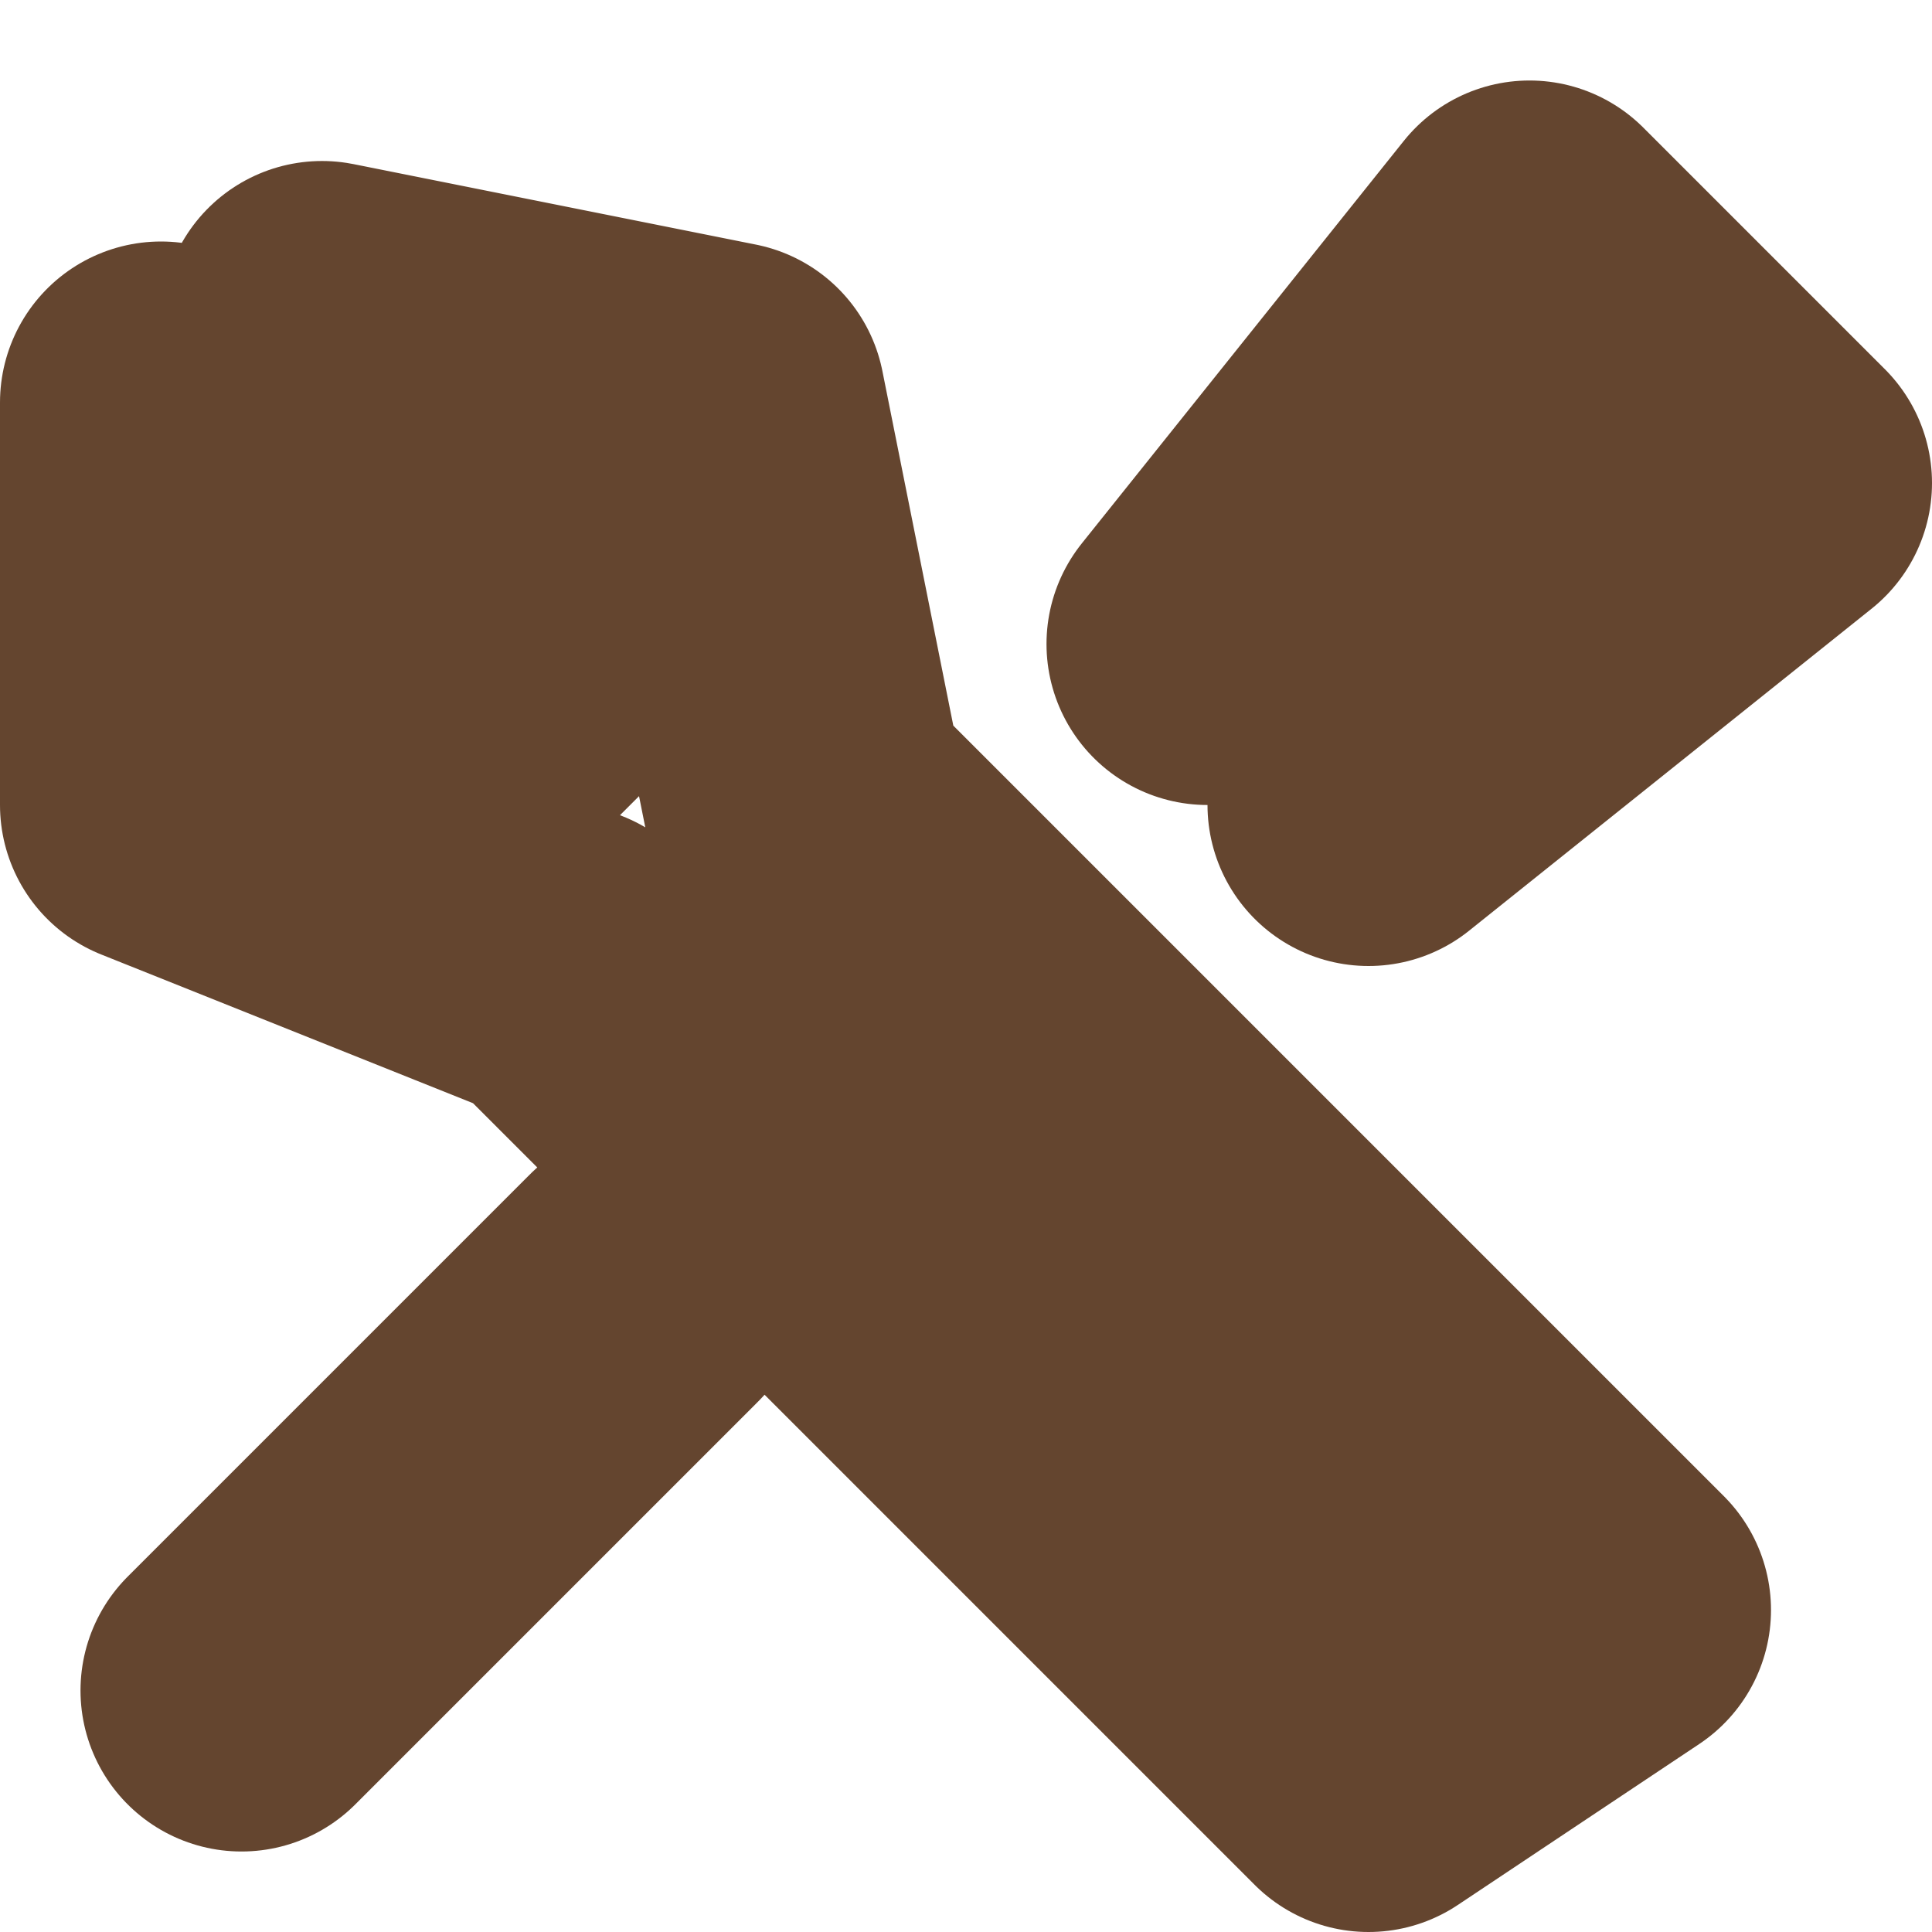
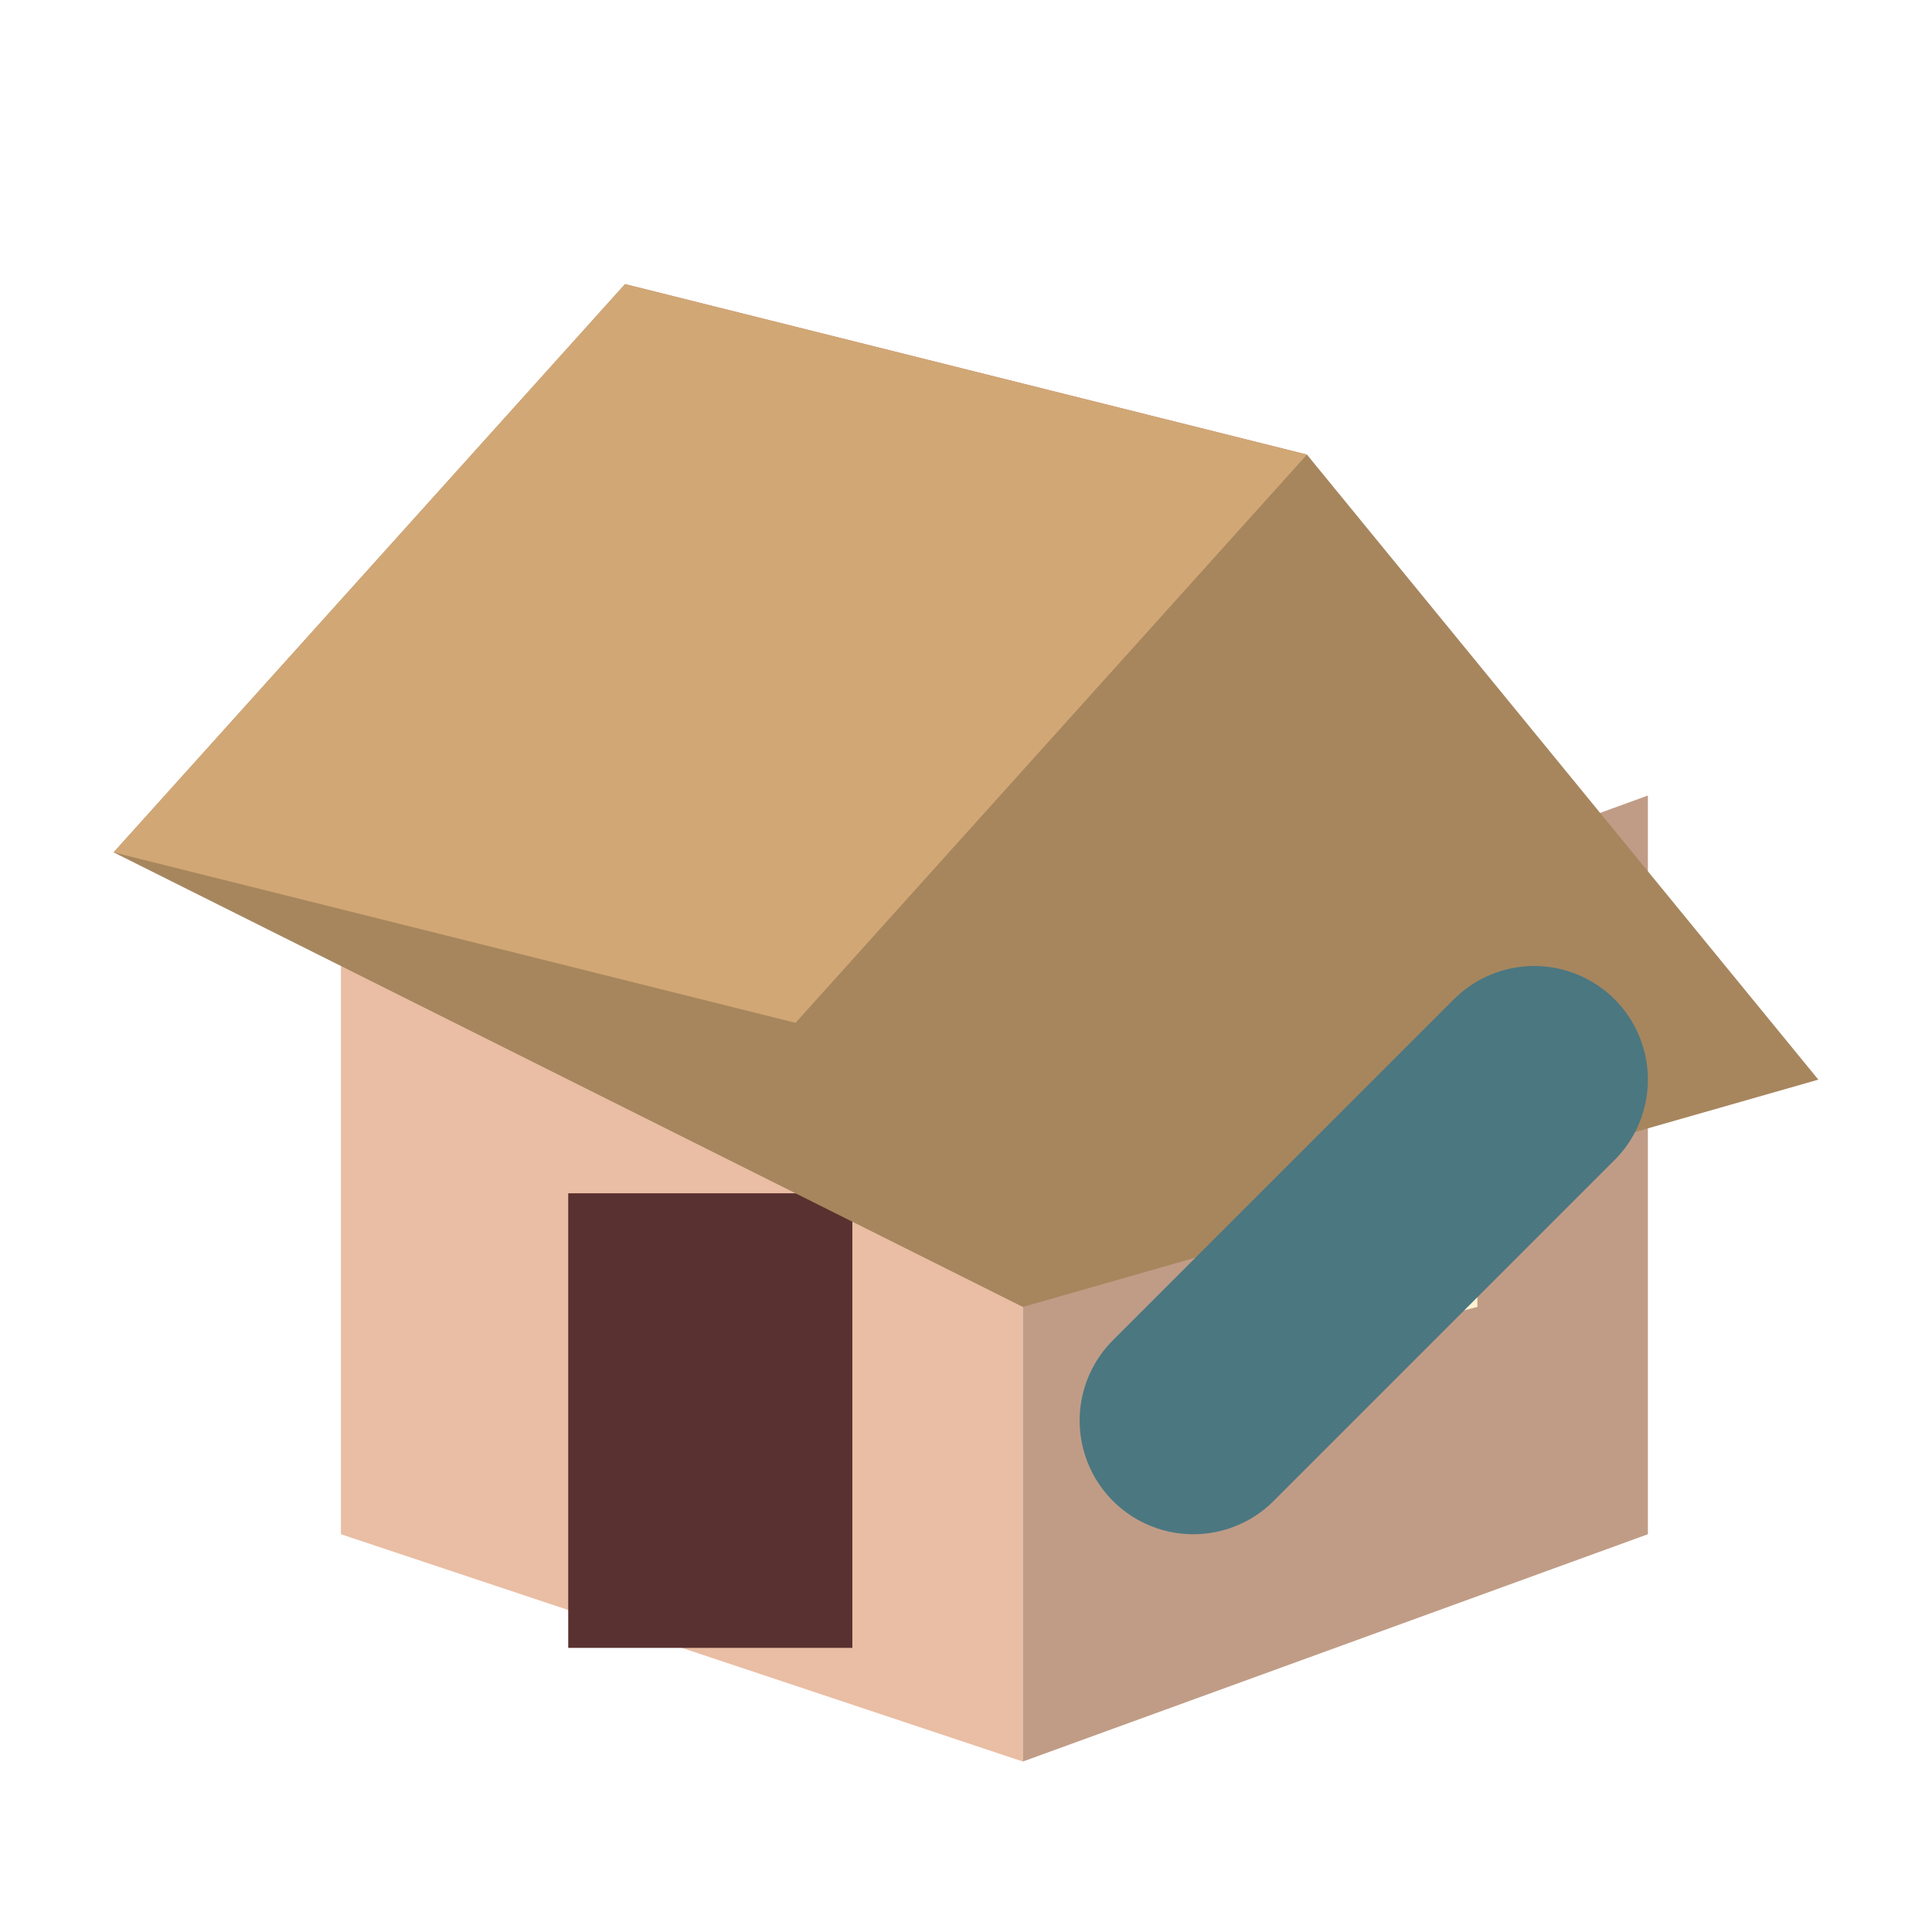
- <svg xmlns="http://www.w3.org/2000/svg" width="24" height="24" viewBox="0 0 24 24">
-   <path d="M4 4l5 1 1 5 10 10-3 2L7 12 2 10V5l4 4 3-3ZM15 8l4-5 3 3-5 4M3 21l5-5" fill="none" stroke="#64452f" stroke-width="4" stroke-linecap="round" stroke-linejoin="round" />
+ <svg xmlns="http://www.w3.org/2000/svg" width="34" height="34" viewBox="0 0 34 34">
+   <polygon points="6,15 18,18 18,31 6,27" fill="#eabea4" />
+   <polygon points="18,18 29,14 29,27 18,31" fill="#c09c86" />
+   <rect x="10.0" y="21.0" width="5.0" height="8.0" fill="#593130" />
+   <polygon points="22,20 26,19 26,23 22,24" fill="#fef1cf" />
+   <polygon points="2,15 11,5 23,8 32,19 18,23" fill="#a7865e" />
+   <polygon points="2,15 11,5 23,8 14,18" fill="#d1a775" />
+   <polyline points="21,25 27,19" fill="none" stroke="#4b7781" stroke-width="4.0" stroke-linejoin="round" stroke-linecap="round" />
</svg>
